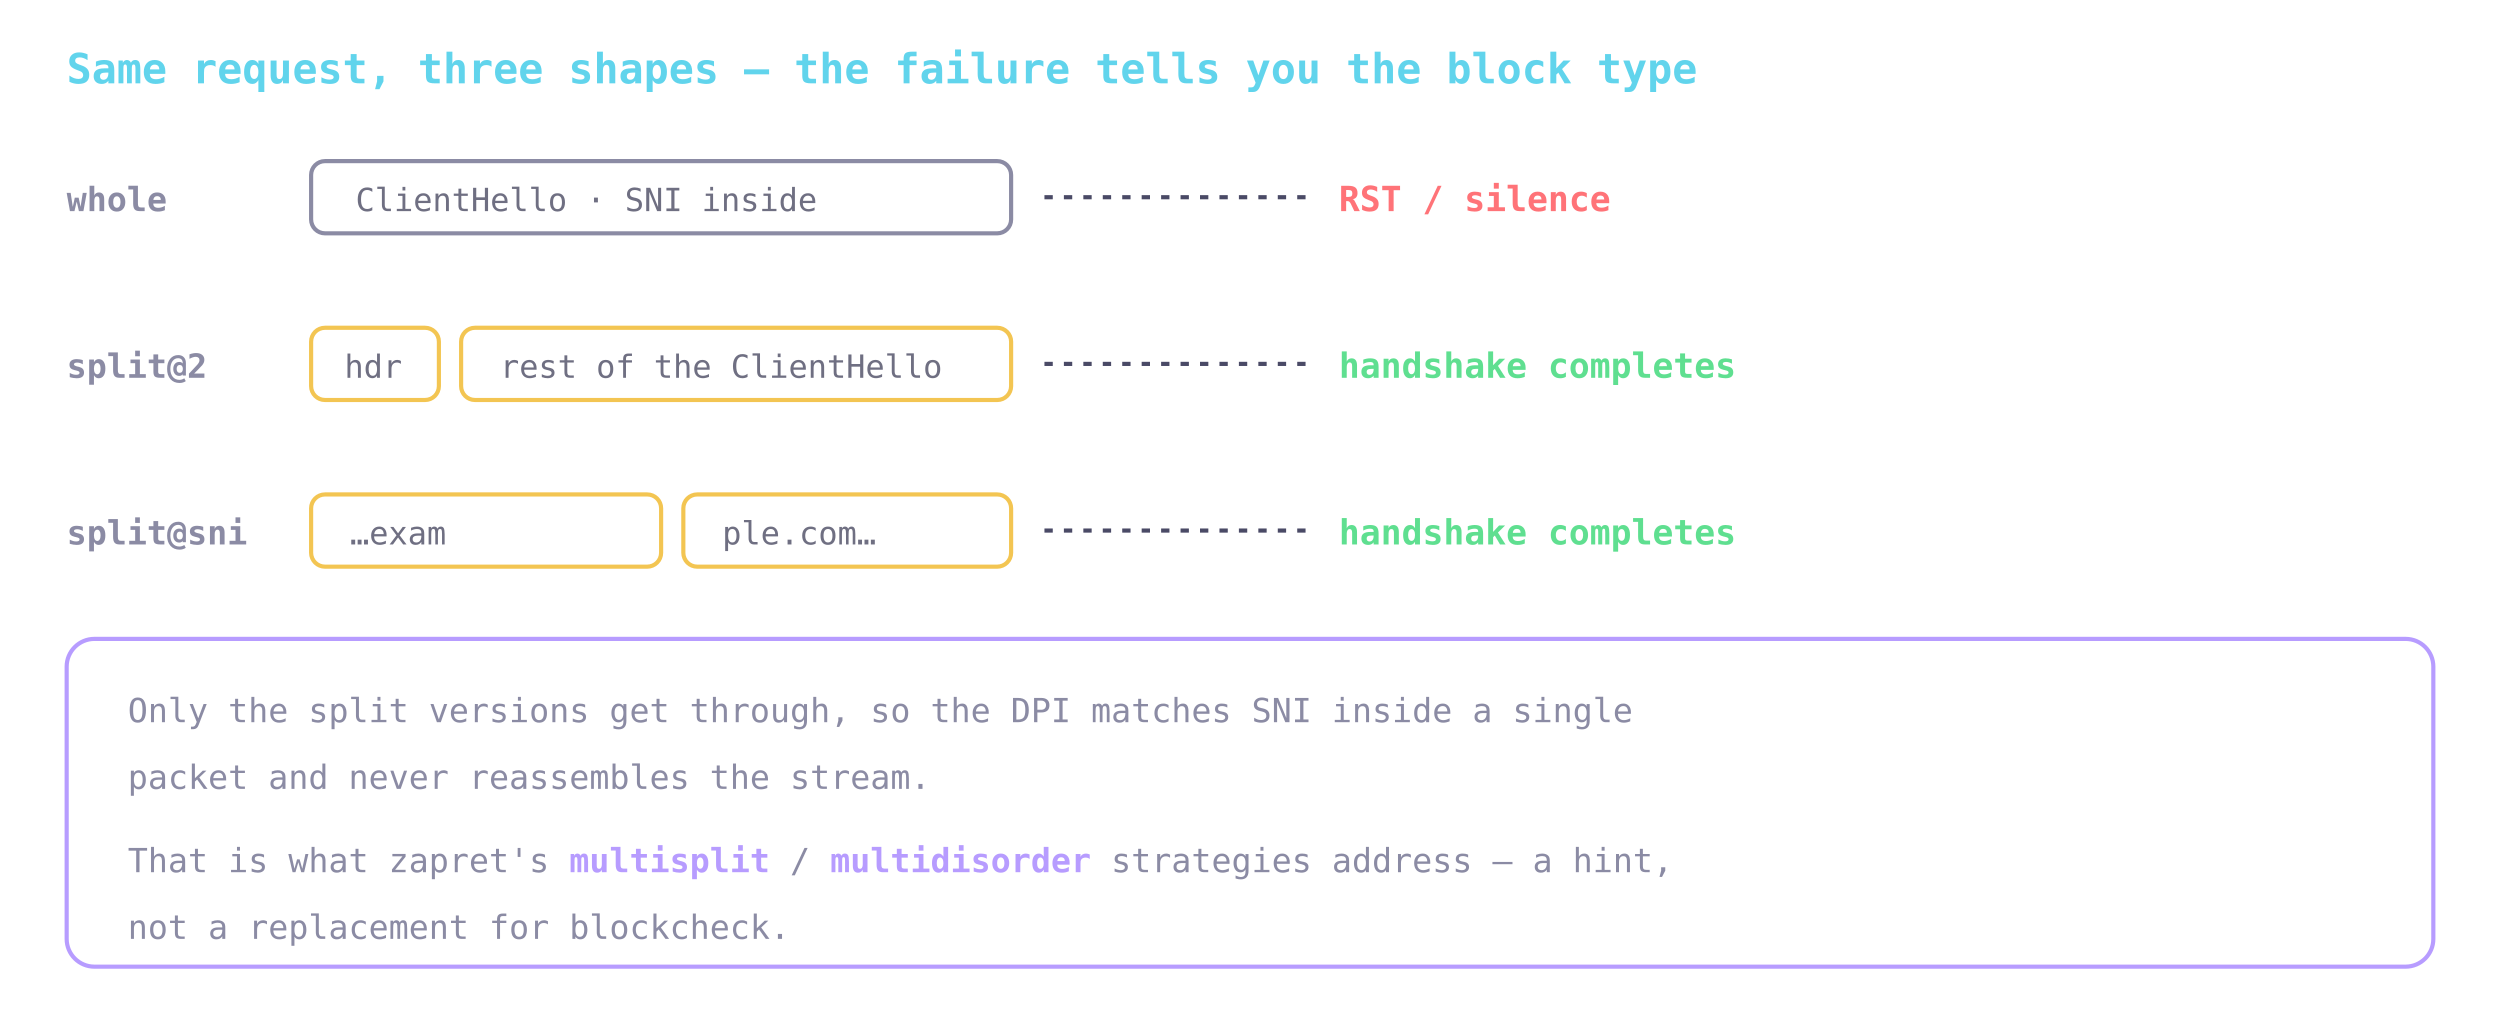
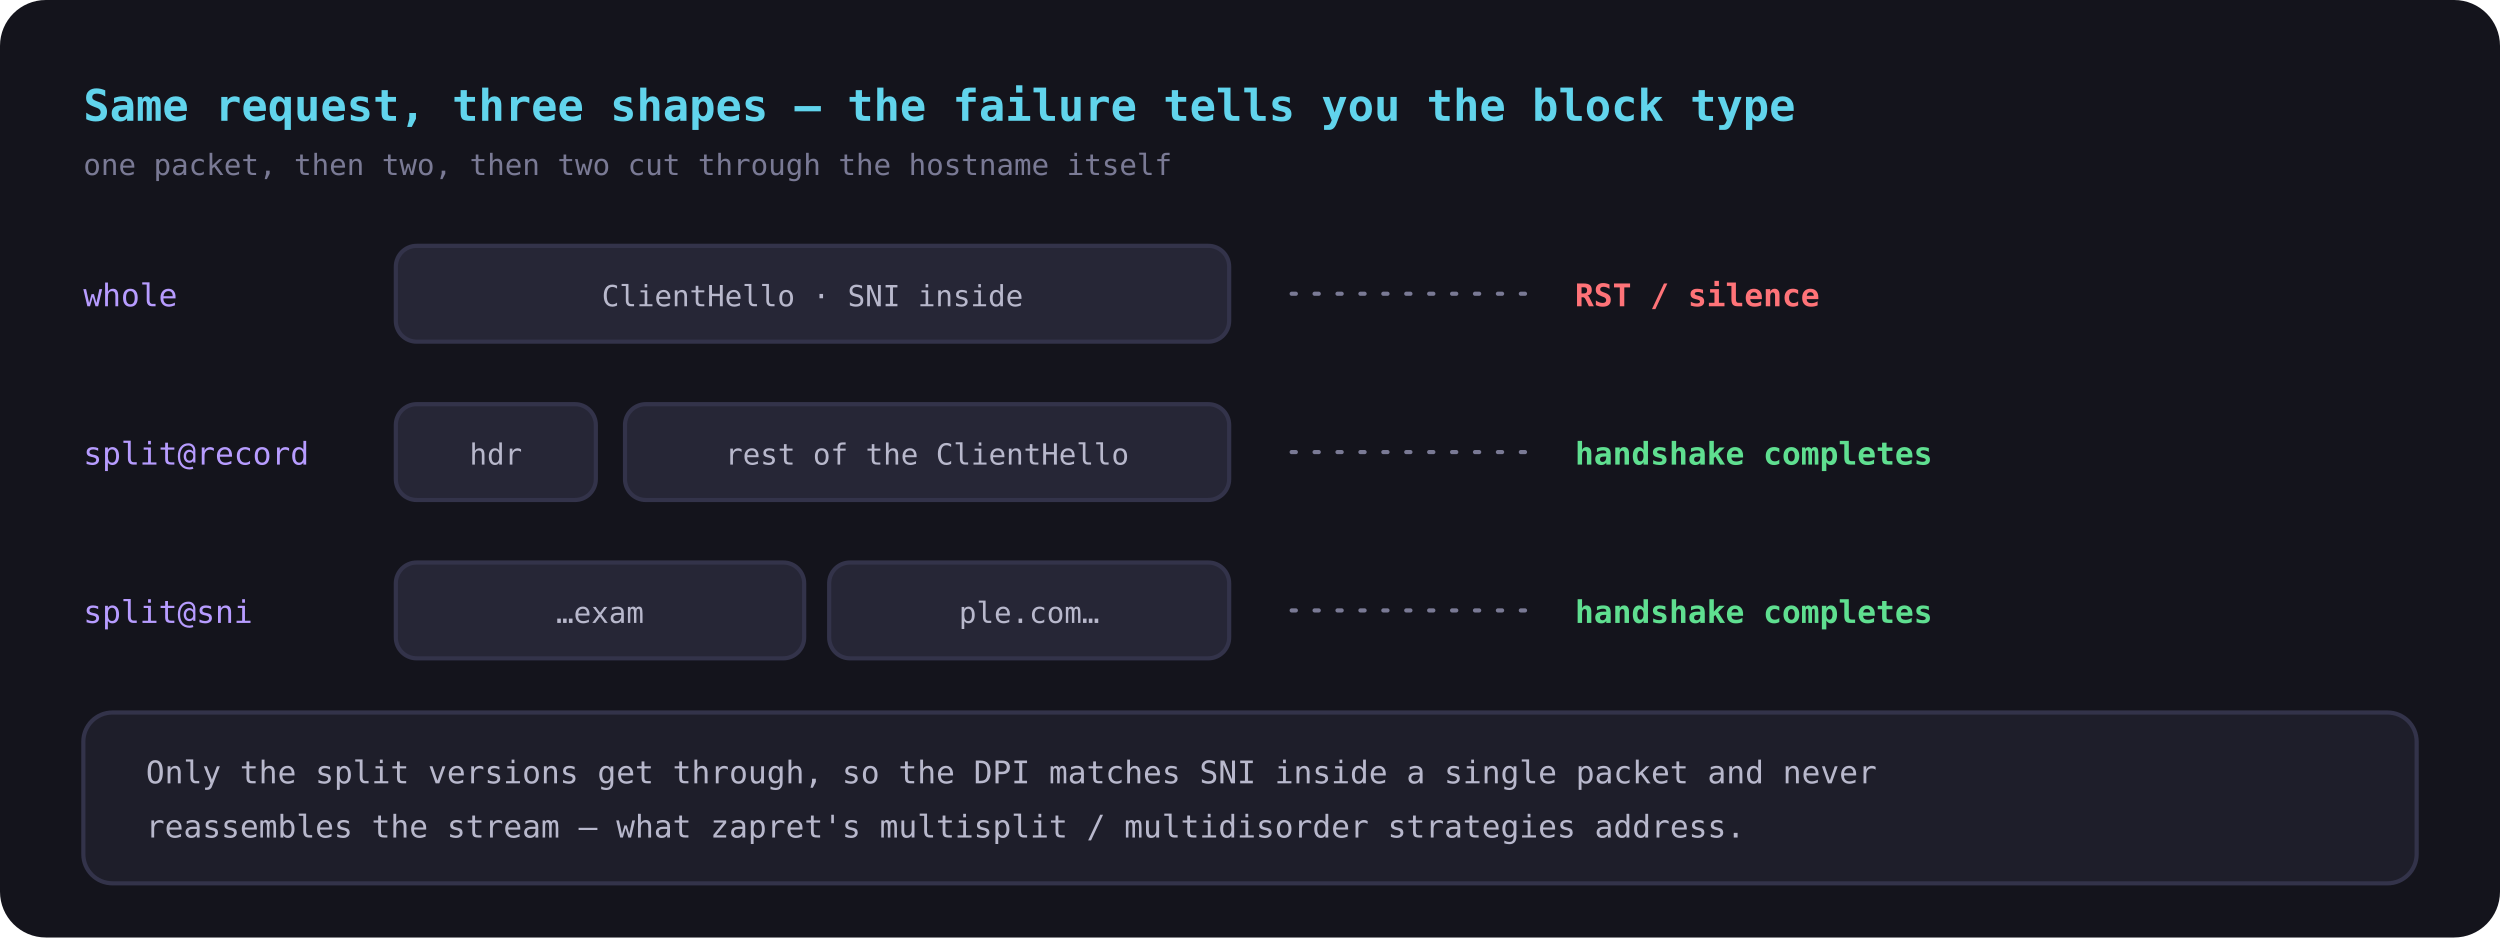
- <svg xmlns="http://www.w3.org/2000/svg" viewBox="0 0 900 366" width="900" height="366" role="img" aria-label="Telling block types apart with a split ClientHello">
-   <style>
-     .t { font-family: ui-monospace,SFMono-Regular,Menlo,monospace; }
-     .h { font-size: 15px; font-weight: 700; }
-     .n { font-size: 12.5px; font-weight: 700; }
-     .b { font-size: 12px; fill: #8b8ba4; }
-     .l { font-size: 12px; font-weight: 700; fill: #8b8ba4; }
-     .p { font-size: 11.5px; fill: #6f6f82; }
-   </style>
-   <text class="t h" x="24" y="30" fill="#61d4ec">Same request, three shapes — the failure tells you the block type</text>
-   <text class="t l" x="24" y="76">whole</text>
-   <rect x="112" y="58" width="252" height="26" rx="5" fill="none" stroke="#8b8ba4" stroke-width="1.5" />
-   <text class="t p" x="128" y="76">ClientHello · SNI inside</text>
-   <line x1="376" y1="71" x2="470" y2="71" stroke="#4a4a66" stroke-width="1.5" stroke-dasharray="3 4" />
-   <text class="t n" x="482" y="76" fill="#ff7378">RST / silence</text>
-   <text class="t l" x="24" y="136" fill="#f3c552">split@2</text>
-   <rect x="112" y="118" width="46" height="26" rx="5" fill="none" stroke="#f3c552" stroke-width="1.5" />
-   <text class="t p" x="124" y="136">hdr</text>
-   <rect x="166" y="118" width="198" height="26" rx="5" fill="none" stroke="#f3c552" stroke-width="1.5" />
-   <text class="t p" x="180" y="136">rest of the ClientHello</text>
-   <line x1="376" y1="131" x2="470" y2="131" stroke="#4a4a66" stroke-width="1.5" stroke-dasharray="3 4" />
-   <text class="t n" x="482" y="136" fill="#5fdf90">handshake completes</text>
-   <text class="t l" x="24" y="196" fill="#f3c552">split@sni</text>
-   <rect x="112" y="178" width="126" height="26" rx="5" fill="none" stroke="#f3c552" stroke-width="1.5" />
-   <text class="t p" x="126" y="196">…exam</text>
-   <rect x="246" y="178" width="118" height="26" rx="5" fill="none" stroke="#f3c552" stroke-width="1.5" />
-   <text class="t p" x="260" y="196">ple.com…</text>
-   <line x1="376" y1="191" x2="470" y2="191" stroke="#4a4a66" stroke-width="1.5" stroke-dasharray="3 4" />
-   <text class="t n" x="482" y="196" fill="#5fdf90">handshake completes</text>
-   <rect x="24" y="230" width="852" height="118" rx="10" fill="none" stroke="#b79cff" stroke-width="1.5" />
-   <text class="t b" x="46" y="260">Only the split versions get through, so the DPI matches SNI inside a single</text>
-   <text class="t b" x="46" y="284">packet and never reassembles the stream.</text>
-   <text class="t b" x="46" y="314">That is what zapret's <tspan fill="#b79cff" font-weight="700">multisplit</tspan> / <tspan fill="#b79cff" font-weight="700">multidisorder</tspan> strategies address — a hint,</text>
-   <text class="t b" x="46" y="338">not a replacement for blockcheck.</text>
+ <svg xmlns="http://www.w3.org/2000/svg" viewBox="0 0 1200 450" role="img" aria-label="Split ClientHello probing">
+   <rect width="1200" height="450" rx="22" fill="#14141c" />
+   <text x="40" y="58" font-family="ui-monospace, SFMono-Regular, Menlo, Consolas, monospace" font-size="21" fill="#61d4ec" font-weight="700">Same request, three shapes — the failure tells you the block type</text>
+   <text x="40" y="84" font-family="ui-monospace, SFMono-Regular, Menlo, Consolas, monospace" font-size="14" fill="#7a7a95">one packet, then two, then two cut through the hostname itself</text>
+   <text x="40" y="147" font-family="ui-monospace, SFMono-Regular, Menlo, Consolas, monospace" font-size="15" fill="#b79cff">whole</text>
+   <rect x="190" y="118" width="400" height="46" rx="10" fill="#262636" stroke="#33334a" stroke-width="2" />
+   <text x="390.0" y="147" font-family="ui-monospace, SFMono-Regular, Menlo, Consolas, monospace" font-size="14" fill="#b8b8cc" text-anchor="middle">ClientHello · SNI inside</text>
+   <line x1="620" y1="141" x2="736" y2="141" stroke="#7a7a95" stroke-width="2" stroke-linecap="round" stroke-dasharray="2 9" />
+   <text x="756" y="147" font-family="ui-monospace, SFMono-Regular, Menlo, Consolas, monospace" font-size="15" fill="#ff7378" font-weight="700">RST / silence</text>
+   <text x="40" y="223" font-family="ui-monospace, SFMono-Regular, Menlo, Consolas, monospace" font-size="15" fill="#b79cff">split@record</text>
+   <rect x="190" y="194" width="96" height="46" rx="10" fill="#262636" stroke="#33334a" stroke-width="2" />
+   <text x="238.0" y="223" font-family="ui-monospace, SFMono-Regular, Menlo, Consolas, monospace" font-size="14" fill="#b8b8cc" text-anchor="middle">hdr</text>
+   <rect x="300" y="194" width="290" height="46" rx="10" fill="#262636" stroke="#33334a" stroke-width="2" />
+   <text x="445.0" y="223" font-family="ui-monospace, SFMono-Regular, Menlo, Consolas, monospace" font-size="14" fill="#b8b8cc" text-anchor="middle">rest of the ClientHello</text>
+   <line x1="620" y1="217" x2="736" y2="217" stroke="#7a7a95" stroke-width="2" stroke-linecap="round" stroke-dasharray="2 9" />
+   <text x="756" y="223" font-family="ui-monospace, SFMono-Regular, Menlo, Consolas, monospace" font-size="15" fill="#5fdf90" font-weight="700">handshake completes</text>
+   <text x="40" y="299" font-family="ui-monospace, SFMono-Regular, Menlo, Consolas, monospace" font-size="15" fill="#b79cff">split@sni</text>
+   <rect x="190" y="270" width="196" height="46" rx="10" fill="#262636" stroke="#33334a" stroke-width="2" />
+   <text x="288.0" y="299" font-family="ui-monospace, SFMono-Regular, Menlo, Consolas, monospace" font-size="14" fill="#b8b8cc" text-anchor="middle">…exam</text>
+   <rect x="398" y="270" width="192" height="46" rx="10" fill="#262636" stroke="#33334a" stroke-width="2" />
+   <text x="494.0" y="299" font-family="ui-monospace, SFMono-Regular, Menlo, Consolas, monospace" font-size="14" fill="#b8b8cc" text-anchor="middle">ple.com…</text>
+   <line x1="620" y1="293" x2="736" y2="293" stroke="#7a7a95" stroke-width="2" stroke-linecap="round" stroke-dasharray="2 9" />
+   <text x="756" y="299" font-family="ui-monospace, SFMono-Regular, Menlo, Consolas, monospace" font-size="15" fill="#5fdf90" font-weight="700">handshake completes</text>
+   <rect x="40" y="342" width="1120" height="82" rx="14" fill="#1e1e2a" stroke="#33334a" stroke-width="2" />
+   <text x="70" y="376" font-family="ui-monospace, SFMono-Regular, Menlo, Consolas, monospace" font-size="15" fill="#b8b8cc">Only the split versions get through, so the DPI matches SNI inside a single packet and never</text>
+   <text x="70" y="402" font-family="ui-monospace, SFMono-Regular, Menlo, Consolas, monospace" font-size="15" fill="#b8b8cc">reassembles the stream — what zapret's multisplit / multidisorder strategies address.</text>
</svg>
